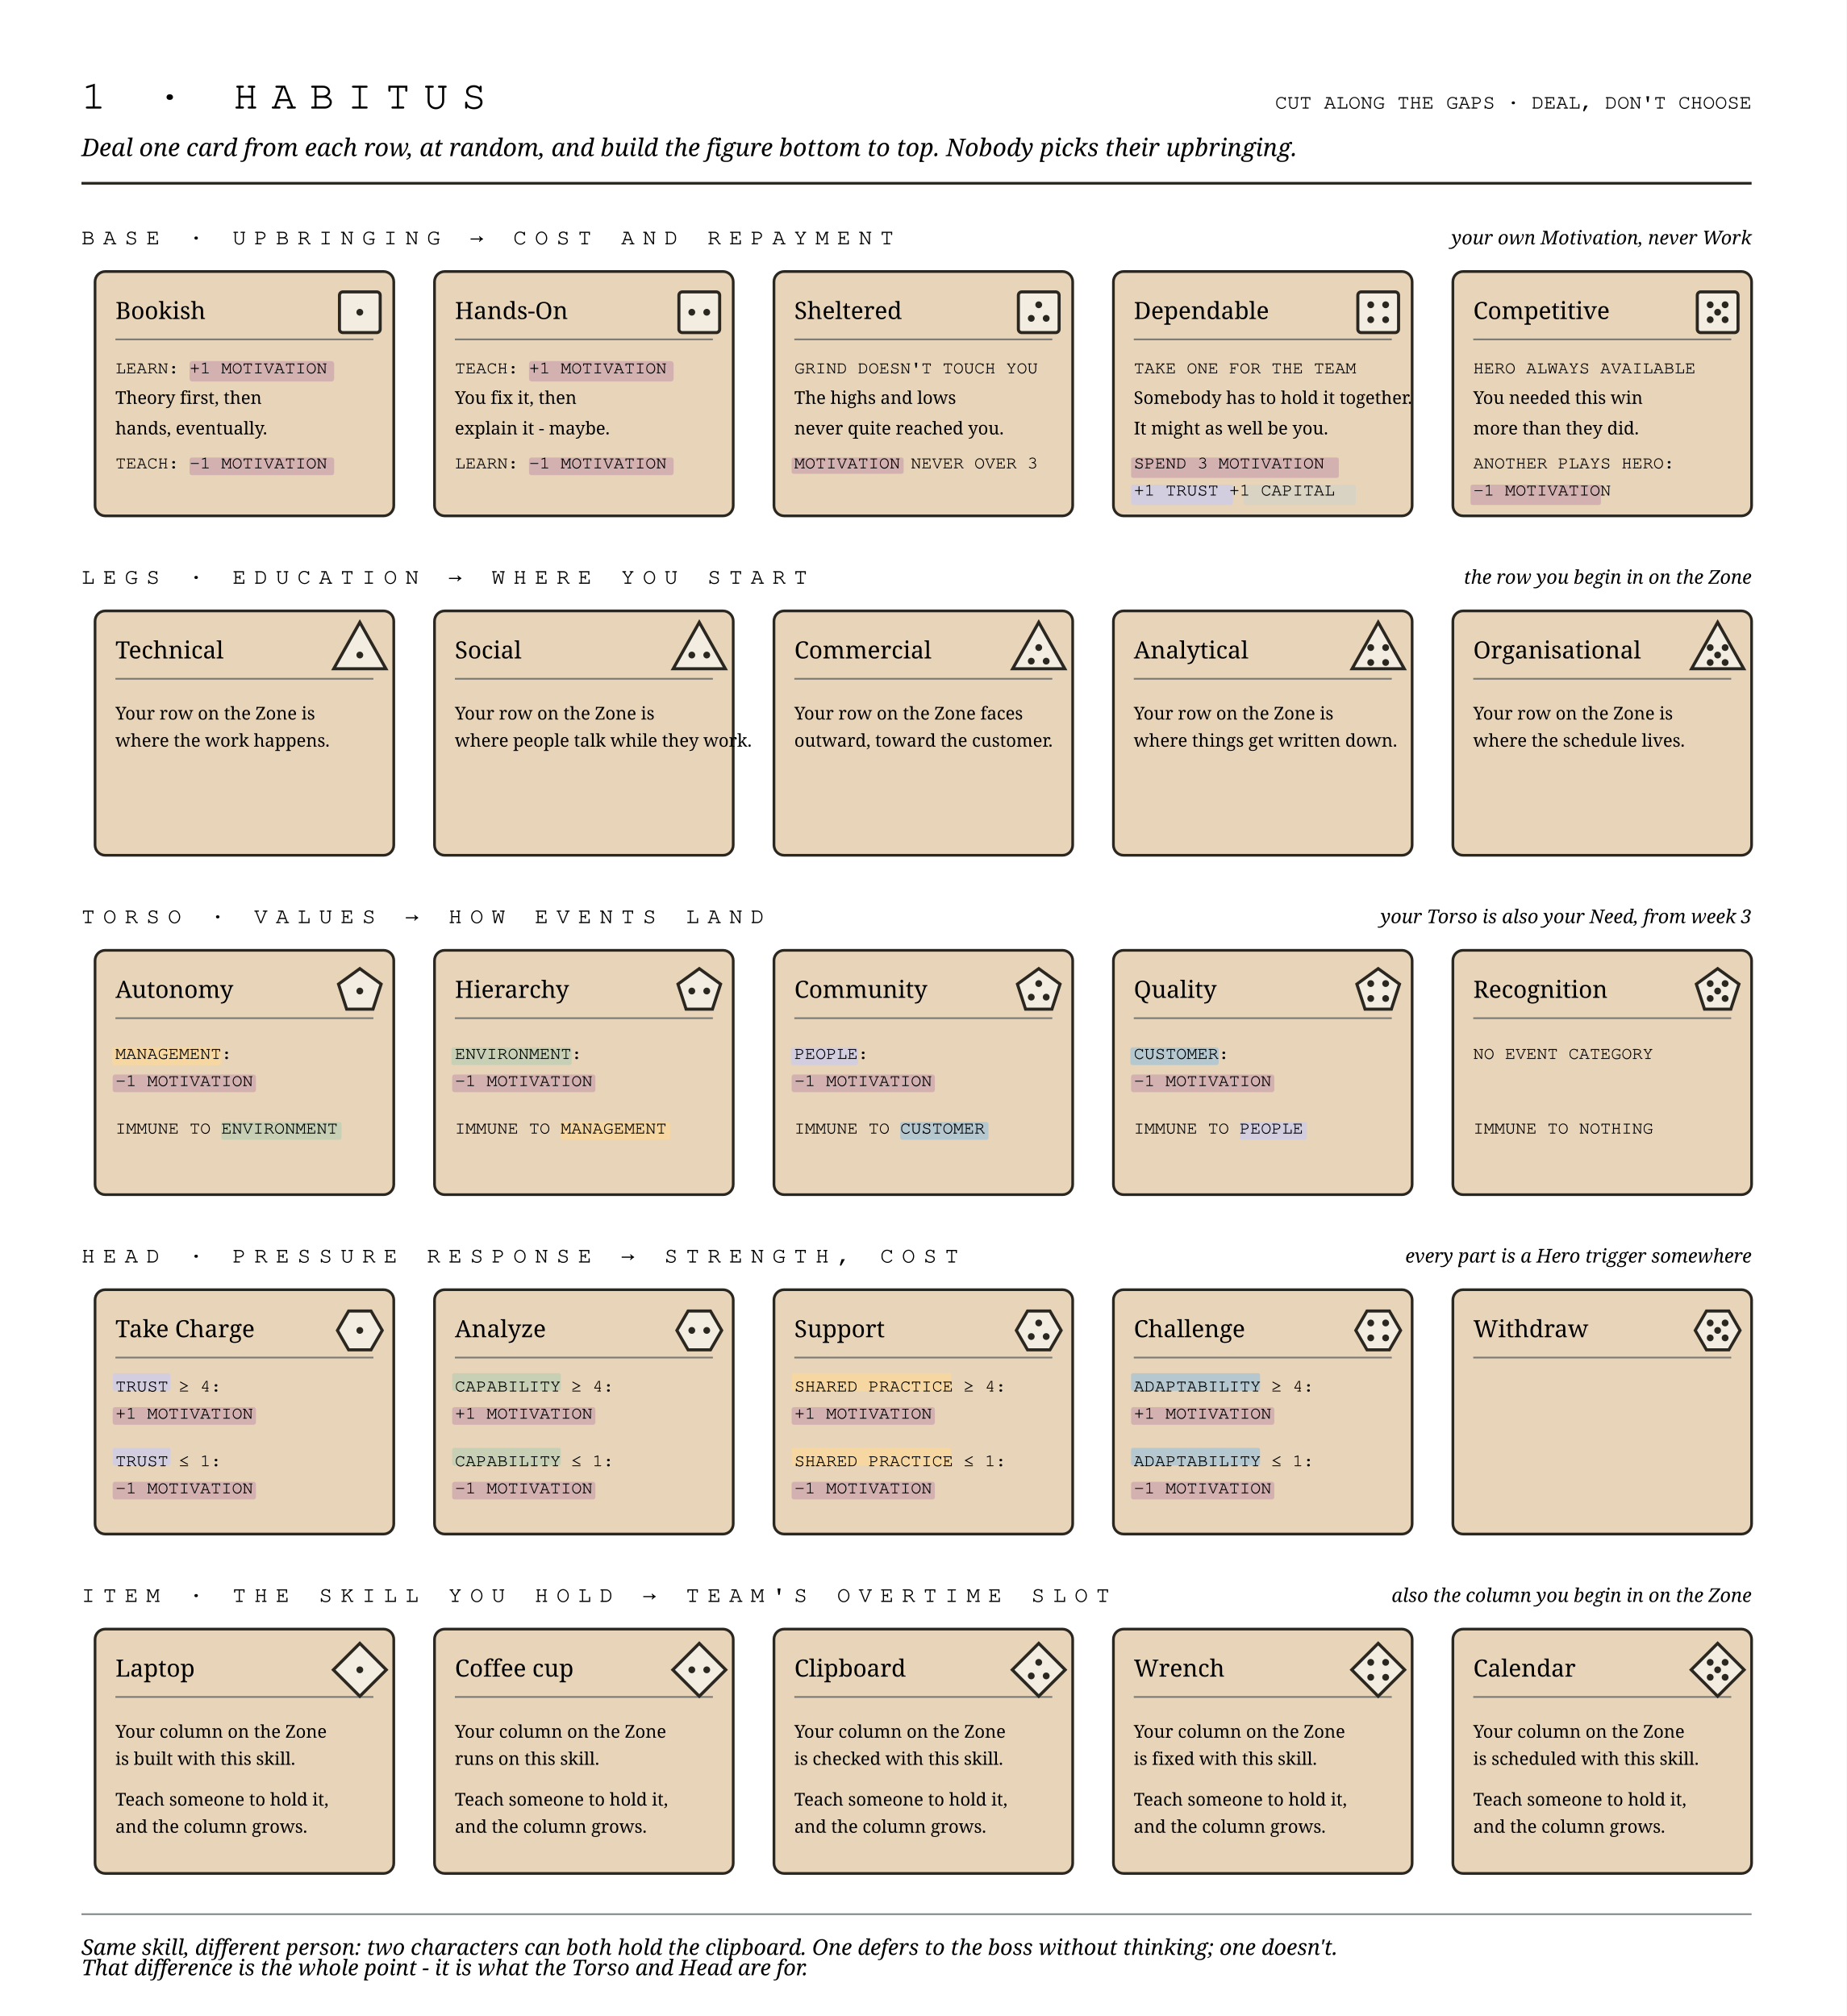
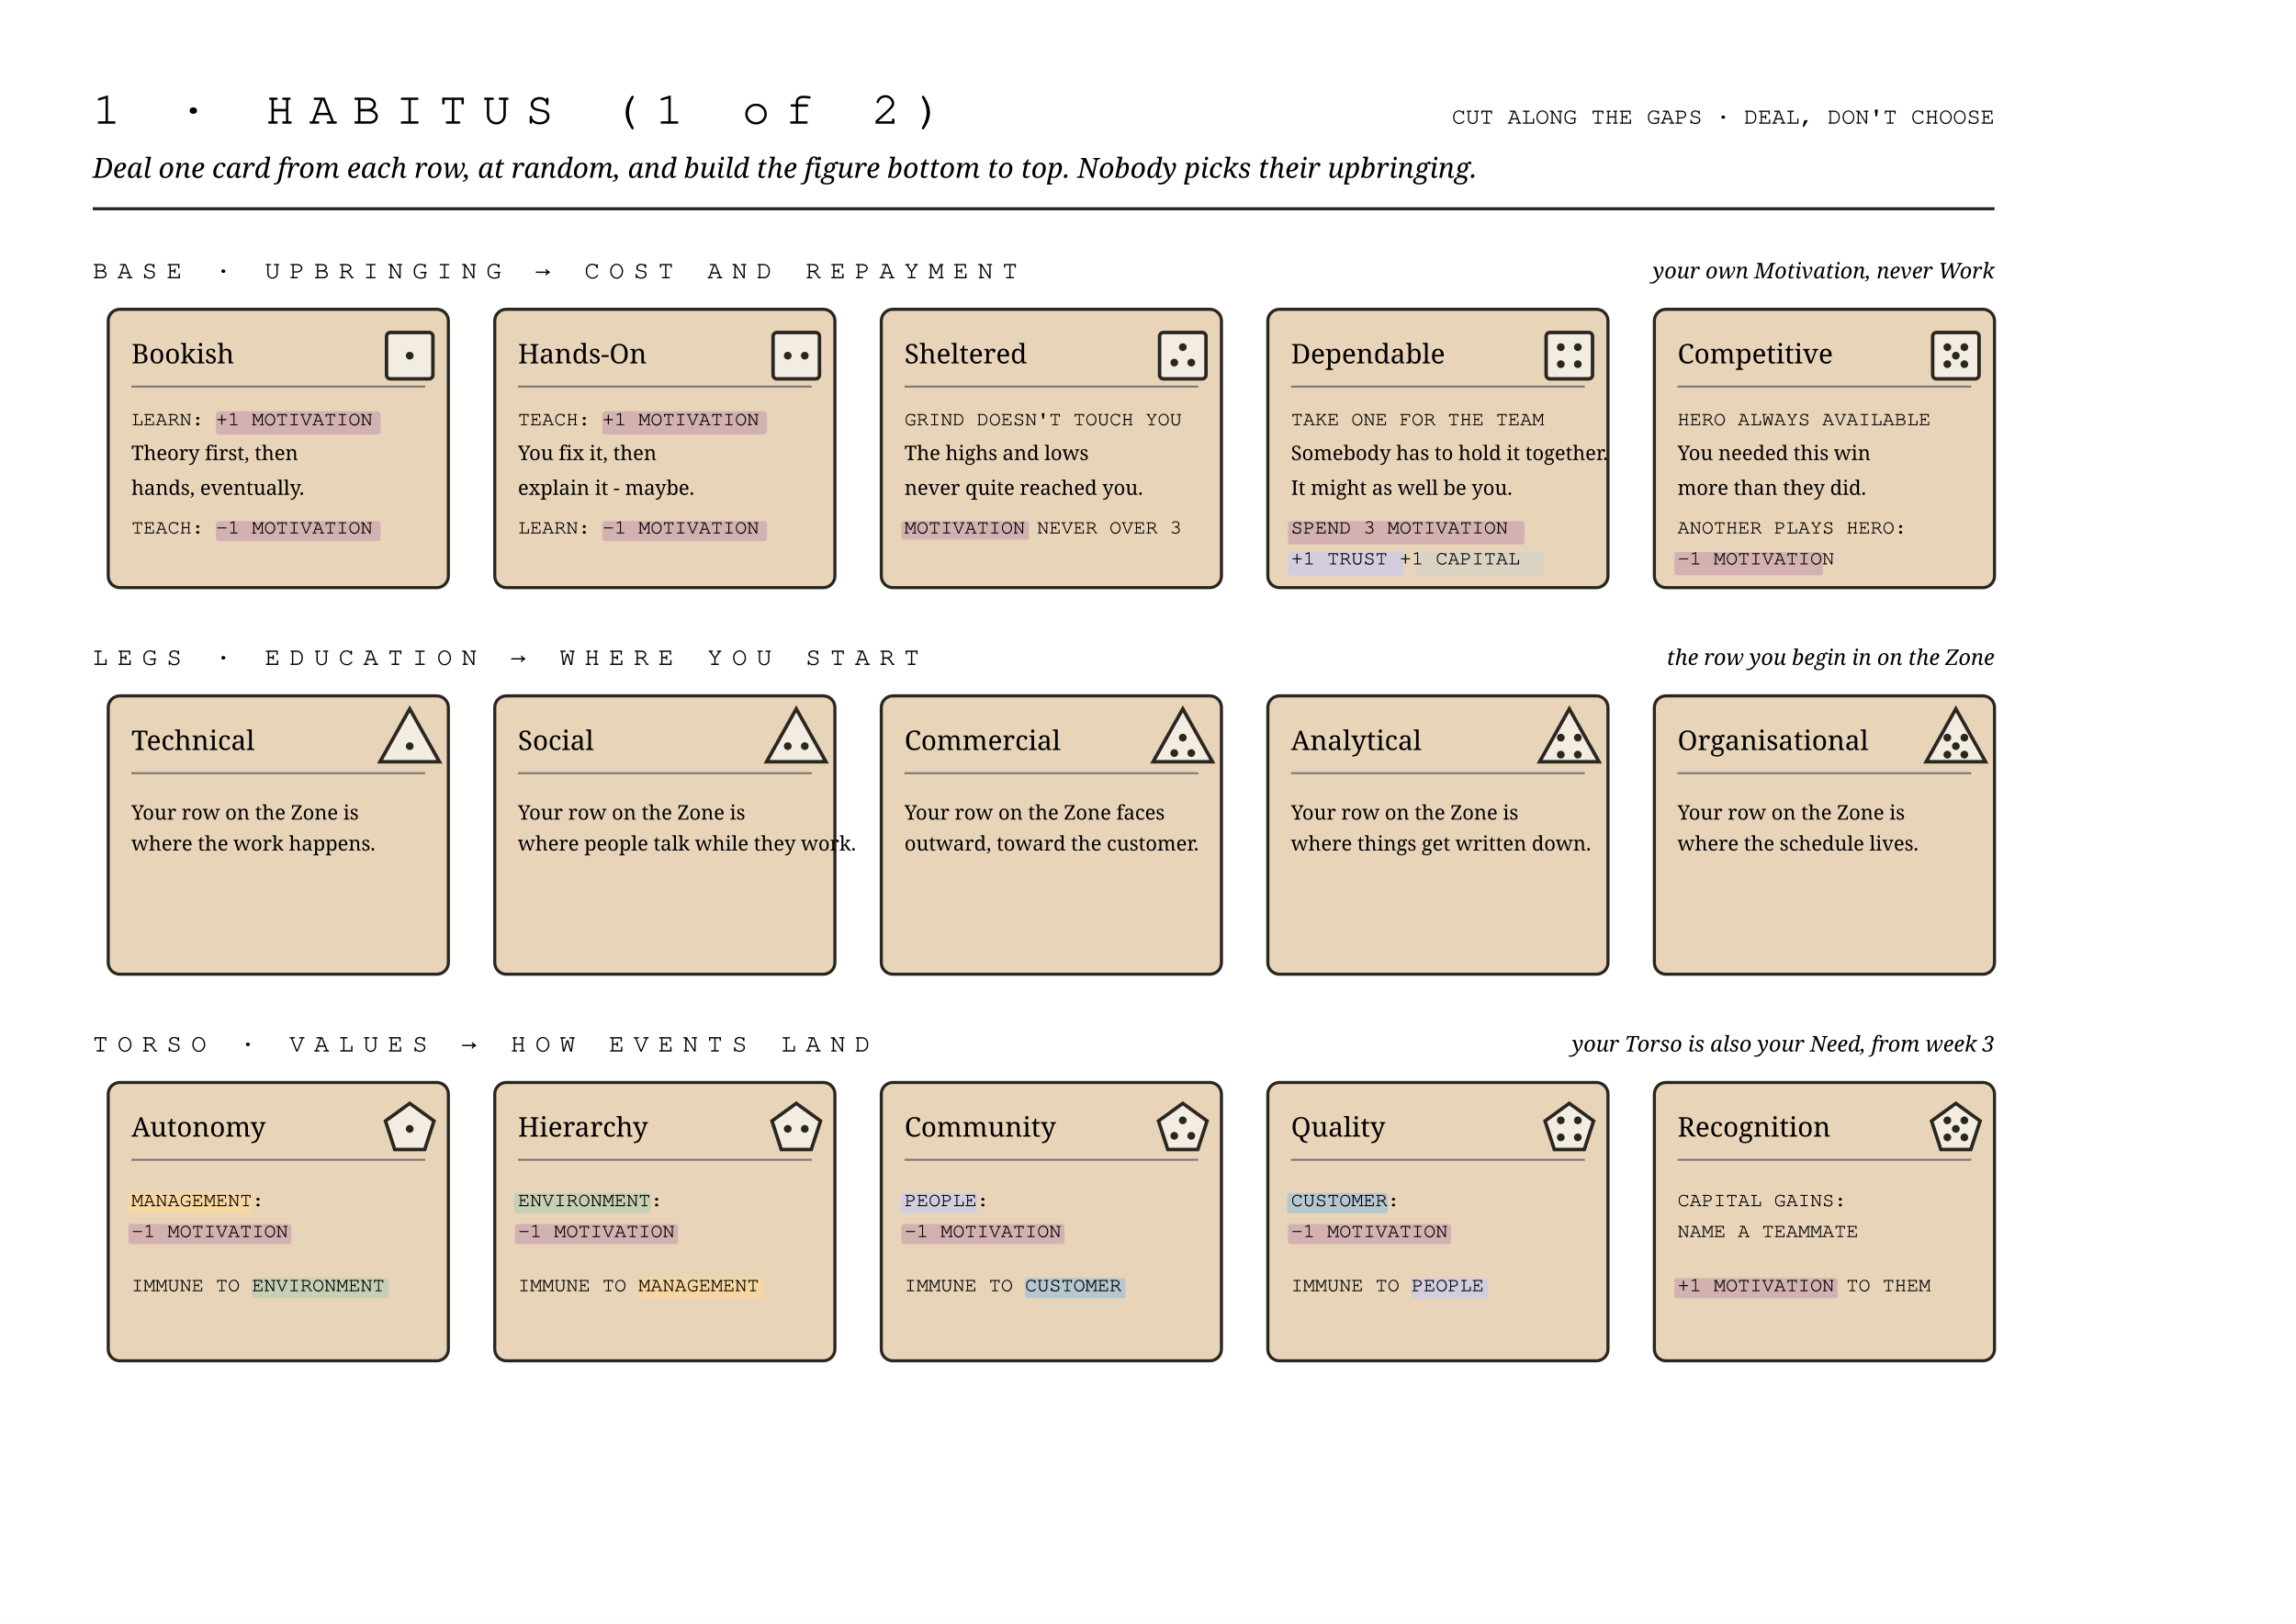
- <svg xmlns="http://www.w3.org/2000/svg" width="272mm" height="297mm" viewBox="0 0 272 297">
+ <svg xmlns="http://www.w3.org/2000/svg" width="297mm" height="210mm" viewBox="0 0 297 210">
  <style>
  .serif { font-family:"EB Garamond",Garamond,Georgia,serif; fill:#000000; }
  .mono  { font-family:"IBM Plex Mono","Courier Prime",Courier,monospace; fill:#000000; }
  .cut   { fill:#E8D4B8; stroke:#2A2620; stroke-width:.4; }
  .hair  { stroke:#4A5259; stroke-width:.25; fill:none; opacity:.7; }
  .nm    { font-size:4.2px; }
  .ef    { font-size:2.5px; }
  .rl    { font-size: 3.3px; letter-spacing:1.2px; }
  .ic    { fill:#F2EDE0; stroke:#2A2620; stroke-width:.45; }
  .pip   { fill:#2A2620; stroke:none; }
</style>
  <defs>
    <g id="sh-base">
      <rect x="-3" y="-3" width="6" height="6" rx=".5" class="ic" />
    </g>
    <g id="sh-legs">
      <polygon points="0,-4.32 3.84,2.52 -3.84,2.52" class="ic" />
    </g>
    <g id="sh-torso">
      <polygon points="0,-3.3 3.14,-1.02 1.94,2.67 -1.94,2.67 -3.14,-1.02" class="ic" />
    </g>
-     <g id="sh-head">
-       <polygon points="3.3,0 1.65,2.86 -1.65,2.86 -3.3,0 -1.65,-2.86 1.65,-2.86" class="ic" />
-     </g>
-     <g id="sh-item">
-       <polygon points="0,-3.9 3.9,0 0,3.9 -3.9,0" class="ic" />
-     </g>
    <g id="p1">
      <circle cx="0" cy="0" r=".5" class="pip" />
    </g>
    <g id="p2">
      <circle cx="-1.1" cy="0" r=".5" class="pip" />
      <circle cx="1.1" cy="0" r=".5" class="pip" />
    </g>
    <g id="p3">
      <circle cx="0" cy="-1.1" r=".5" class="pip" />
      <circle cx="-1.1" cy="0.9" r=".5" class="pip" />
      <circle cx="1.1" cy="0.9" r=".5" class="pip" />
    </g>
    <g id="p4">
      <circle cx="-1.1" cy="-1.1" r=".5" class="pip" />
      <circle cx="1.1" cy="-1.1" r=".5" class="pip" />
      <circle cx="-1.1" cy="1.1" r=".5" class="pip" />
      <circle cx="1.1" cy="1.1" r=".5" class="pip" />
    </g>
    <g id="p5">
      <circle cx="-1.1" cy="-1.1" r=".5" class="pip" />
      <circle cx="1.1" cy="-1.1" r=".5" class="pip" />
      <circle cx="0" cy="0" r=".5" class="pip" />
      <circle cx="-1.1" cy="1.1" r=".5" class="pip" />
      <circle cx="1.1" cy="1.1" r=".5" class="pip" />
    </g>
  </defs>
-   <rect width="272" height="297" fill="#FFFFFF" />
-   <text x="12" y="16" class="mono" font-size="6" letter-spacing="2">1 · HABITUS</text>
+   <rect width="297" height="210" fill="#FFFFFF" />
+   <text x="12" y="16" class="mono" font-size="6" letter-spacing="2">1 · HABITUS (1 of 2)</text>
  <text x="12" y="23" class="serif" font-size="3.6" font-style="italic">Deal one card from each row, at random, and build the figure bottom to top. Nobody picks their upbringing.</text>
  <text x="258" y="16" class="mono" font-size="3" text-anchor="end">CUT ALONG THE GAPS · DEAL, DON'T CHOOSE</text>
  <line x1="12" y1="27" x2="258" y2="27" stroke="#2A2620" stroke-width=".4" />
  <text x="12" y="36" class="mono rl">BASE · UPBRINGING → COST AND REPAYMENT</text>
  <text x="258" y="36" class="serif" font-size="2.8" text-anchor="end" font-style="italic">your own Motivation, never Work</text>
  <g>
    <rect x="14" y="40" width="44" height="36" rx="1.5" class="cut" />
    <text x="17" y="47" class="serif" font-size="3.5">Bookish</text>
    <line x1="17" y1="50" x2="55" y2="50" class="hair" />
    <rect x="27.92" y="53.2" width="21.3" height="3" rx=".4" fill="#D3B1B1" />
    <text x="17" y="55" class="mono" font-size="2.6">LEARN: +1 MOTIVATION</text>
    <text x="17" y="59.5" class="serif" font-size="2.6">Theory first, then</text>
    <text x="17" y="64" class="serif" font-size="2.6">hands, eventually.</text>
    <rect x="27.92" y="67.4" width="21.3" height="2.6" rx=".35" fill="#D3B1B1" />
    <text x="17" y="69" class="mono" font-size="2.6">TEACH: -1 MOTIVATION</text>
    <g transform="translate(13.5,0)">
      <rect x="50.5" y="40" width="44" height="36" rx="1.5" class="cut" />
      <text x="53.5" y="47" class="serif" font-size="3.5">Hands-On</text>
      <line x1="53.5" y1="50" x2="91.5" y2="50" class="hair" />
      <rect x="64.42" y="53.2" width="21.3" height="3" rx=".4" fill="#D3B1B1" />
      <text x="53.5" y="55" class="mono" font-size="2.6">TEACH: +1 MOTIVATION</text>
      <text x="53.5" y="59.5" class="serif" font-size="2.6">You fix it, then</text>
      <text x="53.5" y="64" class="serif" font-size="2.6">explain it - maybe.</text>
      <rect x="64.42" y="67.4" width="21.3" height="2.6" rx=".35" fill="#D3B1B1" />
      <text x="53.5" y="69" class="mono" font-size="2.6">LEARN: -1 MOTIVATION</text>
    </g>
    <g transform="translate(27,0)">
      <rect x="87" y="40" width="44" height="36" rx="1.5" class="cut" />
      <text x="90" y="47" class="serif" font-size="3.5">Sheltered</text>
      <line x1="90" y1="50" x2="128" y2="50" class="hair" />
      <text x="90" y="55" class="mono" font-size="2.6">GRIND DOESN'T TOUCH YOU</text>
      <text x="90" y="59.5" class="serif" font-size="2.6">The highs and lows</text>
      <text x="90" y="64" class="serif" font-size="2.6">never quite reached you.</text>
      <rect x="89.6" y="67.4" width="16.5" height="2.4" rx=".3" fill="#D3B1B1" />
      <text x="90" y="69" class="mono" font-size="2.6">MOTIVATION NEVER OVER 3</text>
    </g>
    <g transform="translate(40.5,0)">
      <rect x="123.5" y="40" width="44" height="36" rx="1.5" class="cut" />
      <text x="126.5" y="47" class="serif" font-size="3.5">Dependable</text>
      <line x1="126.5" y1="50" x2="164.5" y2="50" class="hair" />
      <text x="126.5" y="55" class="mono" font-size="2.6">TAKE ONE FOR THE TEAM</text>
      <text x="126.5" y="59.5" class="serif" font-size="2.6">Somebody has to hold it together.</text>
      <text x="126.5" y="64" class="serif" font-size="2.6">It might as well be you.</text>
      <rect x="126.1" y="67.4" width="30.6" height="3" rx=".3" fill="#D3B1B1" />
      <text x="126.5" y="69" class="mono" font-size="2.6">SPEND 3 MOTIVATION</text>
      <rect x="126.1" y="71.4" width="15" height="3" rx=".3" fill="#D3CEDF" />
      <rect x="142.7" y="71.4" width="16.5" height="3" rx=".3" fill="#D9D3C4" />
      <text x="126.5" y="73" class="mono" font-size="2.6">+1 TRUST +1 CAPITAL</text>
    </g>
    <g transform="translate(54,0)">
      <rect x="160" y="40" width="44" height="36" rx="1.5" class="cut" />
      <text x="163" y="47" class="serif" font-size="3.5">Competitive</text>
      <line x1="163" y1="50" x2="201" y2="50" class="hair" />
      <text x="163" y="55" class="mono" font-size="2.6">HERO ALWAYS AVAILABLE</text>
      <text x="163" y="59.5" class="serif" font-size="2.6">You needed this win</text>
      <text x="163" y="64" class="serif" font-size="2.6">more than they did.</text>
      <text x="163" y="69" class="mono" font-size="2.6">ANOTHER PLAYS HERO:</text>
      <rect x="162.6" y="71.4" width="19.2" height="3" rx=".3" fill="#D3B1B1" />
      <text x="163" y="73" class="mono" font-size="2.6">-1 MOTIVATION</text>
    </g>
  </g>
  <text x="12" y="86" class="mono rl">LEGS · EDUCATION → WHERE YOU START</text>
  <text x="258" y="86" class="serif" font-size="2.8" text-anchor="end" font-style="italic">the row you begin in on the Zone</text>
  <g>
    <rect x="14" y="90" width="44" height="36" rx="1.5" class="cut" />
    <text x="17" y="97" class="serif" font-size="3.5">Technical</text>
    <line x1="17" y1="100" x2="55" y2="100" class="hair" />
    <text x="17" y="106" class="serif" font-size="2.6">Your row on the Zone is</text>
    <text x="17" y="110" class="serif" font-size="2.6">where the work happens.</text>
    <g transform="translate(13.5,0)">
      <rect x="50.5" y="90" width="44" height="36" rx="1.5" class="cut" />
      <text x="53.5" y="97" class="serif" font-size="3.5">Social</text>
      <line x1="53.5" y1="100" x2="91.5" y2="100" class="hair" />
      <text x="53.5" y="106" class="serif" font-size="2.6">Your row on the Zone is</text>
      <text x="53.5" y="110" class="serif" font-size="2.6">where people talk while they work.</text>
    </g>
    <g transform="translate(27,0)">
      <rect x="87" y="90" width="44" height="36" rx="1.5" class="cut" />
      <text x="90" y="97" class="serif" font-size="3.5">Commercial</text>
      <line x1="90" y1="100" x2="128" y2="100" class="hair" />
      <text x="90" y="106" class="serif" font-size="2.6">Your row on the Zone faces</text>
      <text x="90" y="110" class="serif" font-size="2.6">outward, toward the customer.</text>
    </g>
    <g transform="translate(40.5,0)">
      <rect x="123.5" y="90" width="44" height="36" rx="1.5" class="cut" />
      <text x="126.5" y="97" class="serif" font-size="3.5">Analytical</text>
      <line x1="126.5" y1="100" x2="164.5" y2="100" class="hair" />
      <text x="126.5" y="106" class="serif" font-size="2.6">Your row on the Zone is</text>
      <text x="126.5" y="110" class="serif" font-size="2.6">where things get written down.</text>
    </g>
    <g transform="translate(54,0)">
      <rect x="160" y="90" width="44" height="36" rx="1.5" class="cut" />
      <text x="163" y="97" class="serif" font-size="3.5">Organisational</text>
      <line x1="163" y1="100" x2="201" y2="100" class="hair" />
      <text x="163" y="106" class="serif" font-size="2.6">Your row on the Zone is</text>
      <text x="163" y="110" class="serif" font-size="2.6">where the schedule lives.</text>
    </g>
  </g>
  <text x="12" y="136" class="mono rl">TORSO · VALUES → HOW EVENTS LAND</text>
  <text x="258" y="136" class="serif" font-size="2.8" text-anchor="end" font-style="italic">your Torso is also your Need, from week 3</text>
  <g>
    <rect x="14" y="140" width="44" height="36" rx="1.5" class="cut" />
    <text x="17" y="147" class="serif" font-size="3.5">Autonomy</text>
    <line x1="17" y1="150" x2="55" y2="150" class="hair" />
    <rect x="16.5" y="154.3" width="16.1" height="2.6" rx=".3" fill="#F7D7A1" />
    <text x="17" y="156" class="mono" font-size="2.6">MANAGEMENT:</text>
    <rect x="16.6" y="158.3" width="21.1" height="2.6" rx=".35" fill="#D3B1B1" />
    <text x="17" y="160" class="mono" font-size="2.6">-1 MOTIVATION</text>
    <rect x="32.6" y="165.3" width="17.7" height="2.6" rx=".3" fill="#C7CFB5" />
    <text x="17" y="167" class="mono" font-size="2.6">IMMUNE TO ENVIRONMENT</text>
    <g transform="translate(13.5,0)">
      <rect x="50.5" y="140" width="44" height="36" rx="1.5" class="cut" />
      <text x="53.5" y="147" class="serif" font-size="3.5">Hierarchy</text>
      <line x1="53.5" y1="150" x2="91.5" y2="150" class="hair" />
      <rect x="53" y="154.3" width="17.7" height="2.6" rx=".3" fill="#C7CFB5" />
      <text x="53.5" y="156" class="mono" font-size="2.6">ENVIRONMENT:</text>
      <rect x="53.1" y="158.3" width="21.1" height="2.6" rx=".35" fill="#D3B1B1" />
      <text x="53.5" y="160" class="mono" font-size="2.6">-1 MOTIVATION</text>
      <rect x="69.1" y="165.3" width="16.1" height="2.6" rx=".3" fill="#F7D7A1" />
      <text x="53.5" y="167" class="mono" font-size="2.6">IMMUNE TO MANAGEMENT</text>
    </g>
    <g transform="translate(27,0)">
      <rect x="87" y="140" width="44" height="36" rx="1.5" class="cut" />
      <text x="90" y="147" class="serif" font-size="3.5">Community</text>
      <line x1="90" y1="150" x2="128" y2="150" class="hair" />
      <rect x="89.5" y="154.3" width="9.9" height="2.6" rx=".3" fill="#D3CEDF" />
      <text x="90" y="156" class="mono" font-size="2.6">PEOPLE:</text>
      <rect x="89.6" y="158.3" width="21.1" height="2.6" rx=".35" fill="#D3B1B1" />
      <text x="90" y="160" class="mono" font-size="2.6">-1 MOTIVATION</text>
      <rect x="105.6" y="165.3" width="13" height="2.6" rx=".3" fill="#B5C7CF" />
      <text x="90" y="167" class="mono" font-size="2.6">IMMUNE TO CUSTOMER</text>
    </g>
    <g transform="translate(40.5,0)">
      <rect x="123.5" y="140" width="44" height="36" rx="1.5" class="cut" />
      <text x="126.5" y="147" class="serif" font-size="3.5">Quality</text>
      <line x1="126.5" y1="150" x2="164.5" y2="150" class="hair" />
      <rect x="126" y="154.3" width="13" height="2.6" rx=".3" fill="#B5C7CF" />
      <text x="126.5" y="156" class="mono" font-size="2.6">CUSTOMER:</text>
      <rect x="126.1" y="158.3" width="21.1" height="2.6" rx=".35" fill="#D3B1B1" />
      <text x="126.5" y="160" class="mono" font-size="2.6">-1 MOTIVATION</text>
      <rect x="142.1" y="165.3" width="9.9" height="2.6" rx=".3" fill="#D3CEDF" />
      <text x="126.5" y="167" class="mono" font-size="2.6">IMMUNE TO PEOPLE</text>
    </g>
    <g transform="translate(54,0)">
      <rect x="160" y="140" width="44" height="36" rx="1.5" class="cut" />
      <text x="163" y="147" class="serif" font-size="3.5">Recognition</text>
      <line x1="163" y1="150" x2="201" y2="150" class="hair" />
-       <text x="163" y="156" class="mono" font-size="2.6">NO EVENT CATEGORY</text>
-       <text x="163" y="167" class="mono" font-size="2.6">IMMUNE TO NOTHING</text>
-     </g>
-   </g>
-   <text x="12" y="186" class="mono rl">HEAD · PRESSURE RESPONSE → STRENGTH, COST</text>
-   <text x="258" y="186" class="serif" font-size="2.8" text-anchor="end" font-style="italic">every part is a Hero trigger somewhere</text>
-   <g>
-     <rect x="14" y="190" width="44" height="36" rx="1.5" class="cut" />
-     <text x="17" y="197" class="serif" font-size="3.5">Take Charge</text>
-     <line x1="17" y1="200" x2="55" y2="200" class="hair" />
-     <rect x="16.6" y="202.3" width="8.5" height="2.6" rx=".3" fill="#D3CEDF" />
-     <text x="17" y="205" class="mono" font-size="2.6">TRUST ≥ 4:</text>
-     <rect x="16.6" y="207.3" width="21.1" height="2.6" rx=".35" fill="#D3B1B1" />
-     <text x="17" y="209" class="mono" font-size="2.6">+1 MOTIVATION</text>
-     <rect x="16.6" y="213.3" width="8.5" height="2.6" rx=".3" fill="#D3CEDF" />
-     <text x="17" y="216" class="mono" font-size="2.6">TRUST ≤ 1:</text>
-     <rect x="16.6" y="218.3" width="21.1" height="2.6" rx=".35" fill="#D3B1B1" />
-     <text x="17" y="220" class="mono" font-size="2.6">-1 MOTIVATION</text>
-     <g transform="translate(13.5,0)">
-       <rect x="50.5" y="190" width="44" height="36" rx="1.5" class="cut" />
-       <text x="53.5" y="197" class="serif" font-size="3.5">Analyze</text>
-       <line x1="53.5" y1="200" x2="91.5" y2="200" class="hair" />
-       <rect x="53.1" y="202.3" width="16" height="2.6" rx=".3" fill="#C7CFB5" />
-       <text x="53.5" y="205" class="mono" font-size="2.6">CAPABILITY ≥ 4:</text>
-       <rect x="53.1" y="207.3" width="21.1" height="2.6" rx=".35" fill="#D3B1B1" />
-       <text x="53.5" y="209" class="mono" font-size="2.6">+1 MOTIVATION</text>
-       <rect x="53.1" y="213.3" width="16" height="2.6" rx=".3" fill="#C7CFB5" />
-       <text x="53.5" y="216" class="mono" font-size="2.6">CAPABILITY ≤ 1:</text>
-       <rect x="53.1" y="218.3" width="21.1" height="2.6" rx=".35" fill="#D3B1B1" />
-       <text x="53.5" y="220" class="mono" font-size="2.6">-1 MOTIVATION</text>
-     </g>
-     <g transform="translate(27,0)">
-       <rect x="87" y="190" width="44" height="36" rx="1.5" class="cut" />
-       <text x="90" y="197" class="serif" font-size="3.5">Support</text>
-       <line x1="90" y1="200" x2="128" y2="200" class="hair" />
-       <rect x="89.6" y="202.3" width="23.5" height="2.6" rx=".3" fill="#F7D7A1" />
-       <text x="90" y="205" class="mono" font-size="2.6">SHARED PRACTICE ≥ 4:</text>
-       <rect x="89.6" y="207.3" width="21.1" height="2.6" rx=".35" fill="#D3B1B1" />
-       <text x="90" y="209" class="mono" font-size="2.6">+1 MOTIVATION</text>
-       <rect x="89.6" y="213.3" width="23.5" height="2.6" rx=".3" fill="#F7D7A1" />
-       <text x="90" y="216" class="mono" font-size="2.6">SHARED PRACTICE ≤ 1:</text>
-       <rect x="89.6" y="218.3" width="21.1" height="2.6" rx=".35" fill="#D3B1B1" />
-       <text x="90" y="220" class="mono" font-size="2.6">-1 MOTIVATION</text>
-     </g>
-     <g transform="translate(40.5,0)">
-       <rect x="123.5" y="190" width="44" height="36" rx="1.5" class="cut" />
-       <text x="126.5" y="197" class="serif" font-size="3.5">Challenge</text>
-       <line x1="126.5" y1="200" x2="164.5" y2="200" class="hair" />
-       <rect x="126.1" y="202.3" width="19" height="2.6" rx=".3" fill="#B5C7CF" />
-       <text x="126.5" y="205" class="mono" font-size="2.6">ADAPTABILITY ≥ 4:</text>
-       <rect x="126.1" y="207.3" width="21.1" height="2.6" rx=".35" fill="#D3B1B1" />
-       <text x="126.5" y="209" class="mono" font-size="2.6">+1 MOTIVATION</text>
-       <rect x="126.1" y="213.3" width="19" height="2.6" rx=".3" fill="#B5C7CF" />
-       <text x="126.5" y="216" class="mono" font-size="2.6">ADAPTABILITY ≤ 1:</text>
-       <rect x="126.1" y="218.3" width="21.1" height="2.6" rx=".35" fill="#D3B1B1" />
-       <text x="126.5" y="220" class="mono" font-size="2.6">-1 MOTIVATION</text>
-     </g>
-     <g transform="translate(54,0)">
-       <rect x="160" y="190" width="44" height="36" rx="1.5" class="cut" />
-       <text x="163" y="197" class="serif" font-size="3.5">Withdraw</text>
-       <line x1="163" y1="200" x2="201" y2="200" class="hair" />
-     </g>
-   </g>
-   <text x="12" y="236" class="mono rl">ITEM · THE SKILL YOU HOLD → TEAM'S OVERTIME SLOT</text>
-   <text x="258" y="236" class="serif" font-size="2.8" text-anchor="end" font-style="italic">also the column you begin in on the Zone</text>
-   <g>
-     <rect x="14" y="240" width="44" height="36" rx="1.5" class="cut" />
-     <text x="17" y="247" class="serif" font-size="3.5">Laptop</text>
-     <line x1="17" y1="250" x2="55" y2="250" class="hair" />
-     <text x="17" y="256" class="serif" font-size="2.6">Your column on the Zone</text>
-     <text x="17" y="260" class="serif" font-size="2.6">is built with this skill.</text>
-     <text x="17" y="266" class="serif" font-size="2.6">Teach someone to hold it,</text>
-     <text x="17" y="270" class="serif" font-size="2.6">and the column grows.</text>
-     <g transform="translate(13.5,0)">
-       <rect x="50.5" y="240" width="44" height="36" rx="1.5" class="cut" />
-       <text x="53.5" y="247" class="serif" font-size="3.5">Coffee cup</text>
-       <line x1="53.5" y1="250" x2="91.5" y2="250" class="hair" />
-       <text x="53.5" y="256" class="serif" font-size="2.6">Your column on the Zone</text>
-       <text x="53.5" y="260" class="serif" font-size="2.6">runs on this skill.</text>
-       <text x="53.5" y="266" class="serif" font-size="2.6">Teach someone to hold it,</text>
-       <text x="53.5" y="270" class="serif" font-size="2.6">and the column grows.</text>
-     </g>
-     <g transform="translate(27,0)">
-       <rect x="87" y="240" width="44" height="36" rx="1.5" class="cut" />
-       <text x="90" y="247" class="serif" font-size="3.5">Clipboard</text>
-       <line x1="90" y1="250" x2="128" y2="250" class="hair" />
-       <text x="90" y="256" class="serif" font-size="2.6">Your column on the Zone</text>
-       <text x="90" y="260" class="serif" font-size="2.6">is checked with this skill.</text>
-       <text x="90" y="266" class="serif" font-size="2.6">Teach someone to hold it,</text>
-       <text x="90" y="270" class="serif" font-size="2.6">and the column grows.</text>
-     </g>
-     <g transform="translate(40.5,0)">
-       <rect x="123.5" y="240" width="44" height="36" rx="1.5" class="cut" />
-       <text x="126.5" y="247" class="serif" font-size="3.5">Wrench</text>
-       <line x1="126.5" y1="250" x2="164.5" y2="250" class="hair" />
-       <text x="126.5" y="256" class="serif" font-size="2.6">Your column on the Zone</text>
-       <text x="126.5" y="260" class="serif" font-size="2.6">is fixed with this skill.</text>
-       <text x="126.5" y="266" class="serif" font-size="2.6">Teach someone to hold it,</text>
-       <text x="126.5" y="270" class="serif" font-size="2.6">and the column grows.</text>
-     </g>
-     <g transform="translate(54,0)">
-       <rect x="160" y="240" width="44" height="36" rx="1.5" class="cut" />
-       <text x="163" y="247" class="serif" font-size="3.5">Calendar</text>
-       <line x1="163" y1="250" x2="201" y2="250" class="hair" />
-       <text x="163" y="256" class="serif" font-size="2.6">Your column on the Zone</text>
-       <text x="163" y="260" class="serif" font-size="2.6">is scheduled with this skill.</text>
-       <text x="163" y="266" class="serif" font-size="2.6">Teach someone to hold it,</text>
-       <text x="163" y="270" class="serif" font-size="2.6">and the column grows.</text>
-     </g>
-   </g>
-   <line x1="12" y1="282" x2="258" y2="282" class="hair" />
-   <text x="12" y="288" class="serif" font-size="3.2" font-style="italic">Same skill, different person: two characters can both hold the clipboard. One defers to the boss without thinking; one doesn't.</text>
-   <text x="12" y="291" class="serif" font-size="3.2" font-style="italic">That difference is the whole point - it is what the Torso and Head are for.</text>
+       <text x="163" y="156" class="mono" font-size="2.6">CAPITAL GAINS:</text>
+       <text x="163" y="160" class="mono" font-size="2.6">NAME A TEAMMATE</text>
+       <rect x="162.6" y="165.3" width="21.1" height="2.6" rx=".3" fill="#D3B1B1" />
+       <text x="163" y="167" class="mono" font-size="2.6">+1 MOTIVATION TO THEM</text>
+     </g>
+   </g>
  <g id="icons">
    <g transform="translate(53,46)">
      <use href="#sh-base" />
      <use href="#p1" />
    </g>
    <g transform="translate(103,46)">
      <use href="#sh-base" />
      <use href="#p2" />
    </g>
    <g transform="translate(153,46)">
      <use href="#sh-base" />
      <use href="#p3" />
    </g>
    <g transform="translate(203,46)">
      <use href="#sh-base" />
      <use href="#p4" />
    </g>
    <g transform="translate(253,46)">
      <use href="#sh-base" />
      <use href="#p5" />
    </g>
    <g transform="translate(53,96)">
      <use href="#sh-legs" />
      <g transform="translate(0,0.5)">
        <use href="#p1" />
      </g>
    </g>
    <g transform="translate(103,96)">
      <use href="#sh-legs" />
      <g transform="translate(0,0.5)">
        <use href="#p2" />
      </g>
    </g>
    <g transform="translate(153,96)">
      <use href="#sh-legs" />
      <g transform="translate(0,0.5)">
        <use href="#p3" />
      </g>
    </g>
    <g transform="translate(203,96)">
      <use href="#sh-legs" />
      <g transform="translate(0,0.5)">
        <use href="#p4" />
      </g>
    </g>
    <g transform="translate(253,96)">
      <use href="#sh-legs" />
      <g transform="translate(0,0.5)">
        <use href="#p5" />
      </g>
    </g>
    <g transform="translate(53,146)">
      <use href="#sh-torso" />
      <use href="#p1" />
    </g>
    <g transform="translate(103,146)">
      <use href="#sh-torso" />
      <use href="#p2" />
    </g>
    <g transform="translate(153,146)">
      <use href="#sh-torso" />
      <use href="#p3" />
    </g>
    <g transform="translate(203,146)">
      <use href="#sh-torso" />
      <use href="#p4" />
    </g>
    <g transform="translate(253,146)">
      <use href="#sh-torso" />
      <use href="#p5" />
    </g>
-     <g transform="translate(53,196)">
-       <use href="#sh-head" />
-       <use href="#p1" />
-     </g>
-     <g transform="translate(103,196)">
-       <use href="#sh-head" />
-       <use href="#p2" />
-     </g>
-     <g transform="translate(153,196)">
-       <use href="#sh-head" />
-       <use href="#p3" />
-     </g>
-     <g transform="translate(203,196)">
-       <use href="#sh-head" />
-       <use href="#p4" />
-     </g>
-     <g transform="translate(253,196)">
-       <use href="#sh-head" />
-       <use href="#p5" />
-     </g>
-     <g transform="translate(53,246)">
-       <use href="#sh-item" />
-       <use href="#p1" />
-     </g>
-     <g transform="translate(103,246)">
-       <use href="#sh-item" />
-       <use href="#p2" />
-     </g>
-     <g transform="translate(153,246)">
-       <use href="#sh-item" />
-       <use href="#p3" />
-     </g>
-     <g transform="translate(203,246)">
-       <use href="#sh-item" />
-       <use href="#p4" />
-     </g>
-     <g transform="translate(253,246)">
-       <use href="#sh-item" />
-       <use href="#p5" />
-     </g>
  </g>
</svg>
